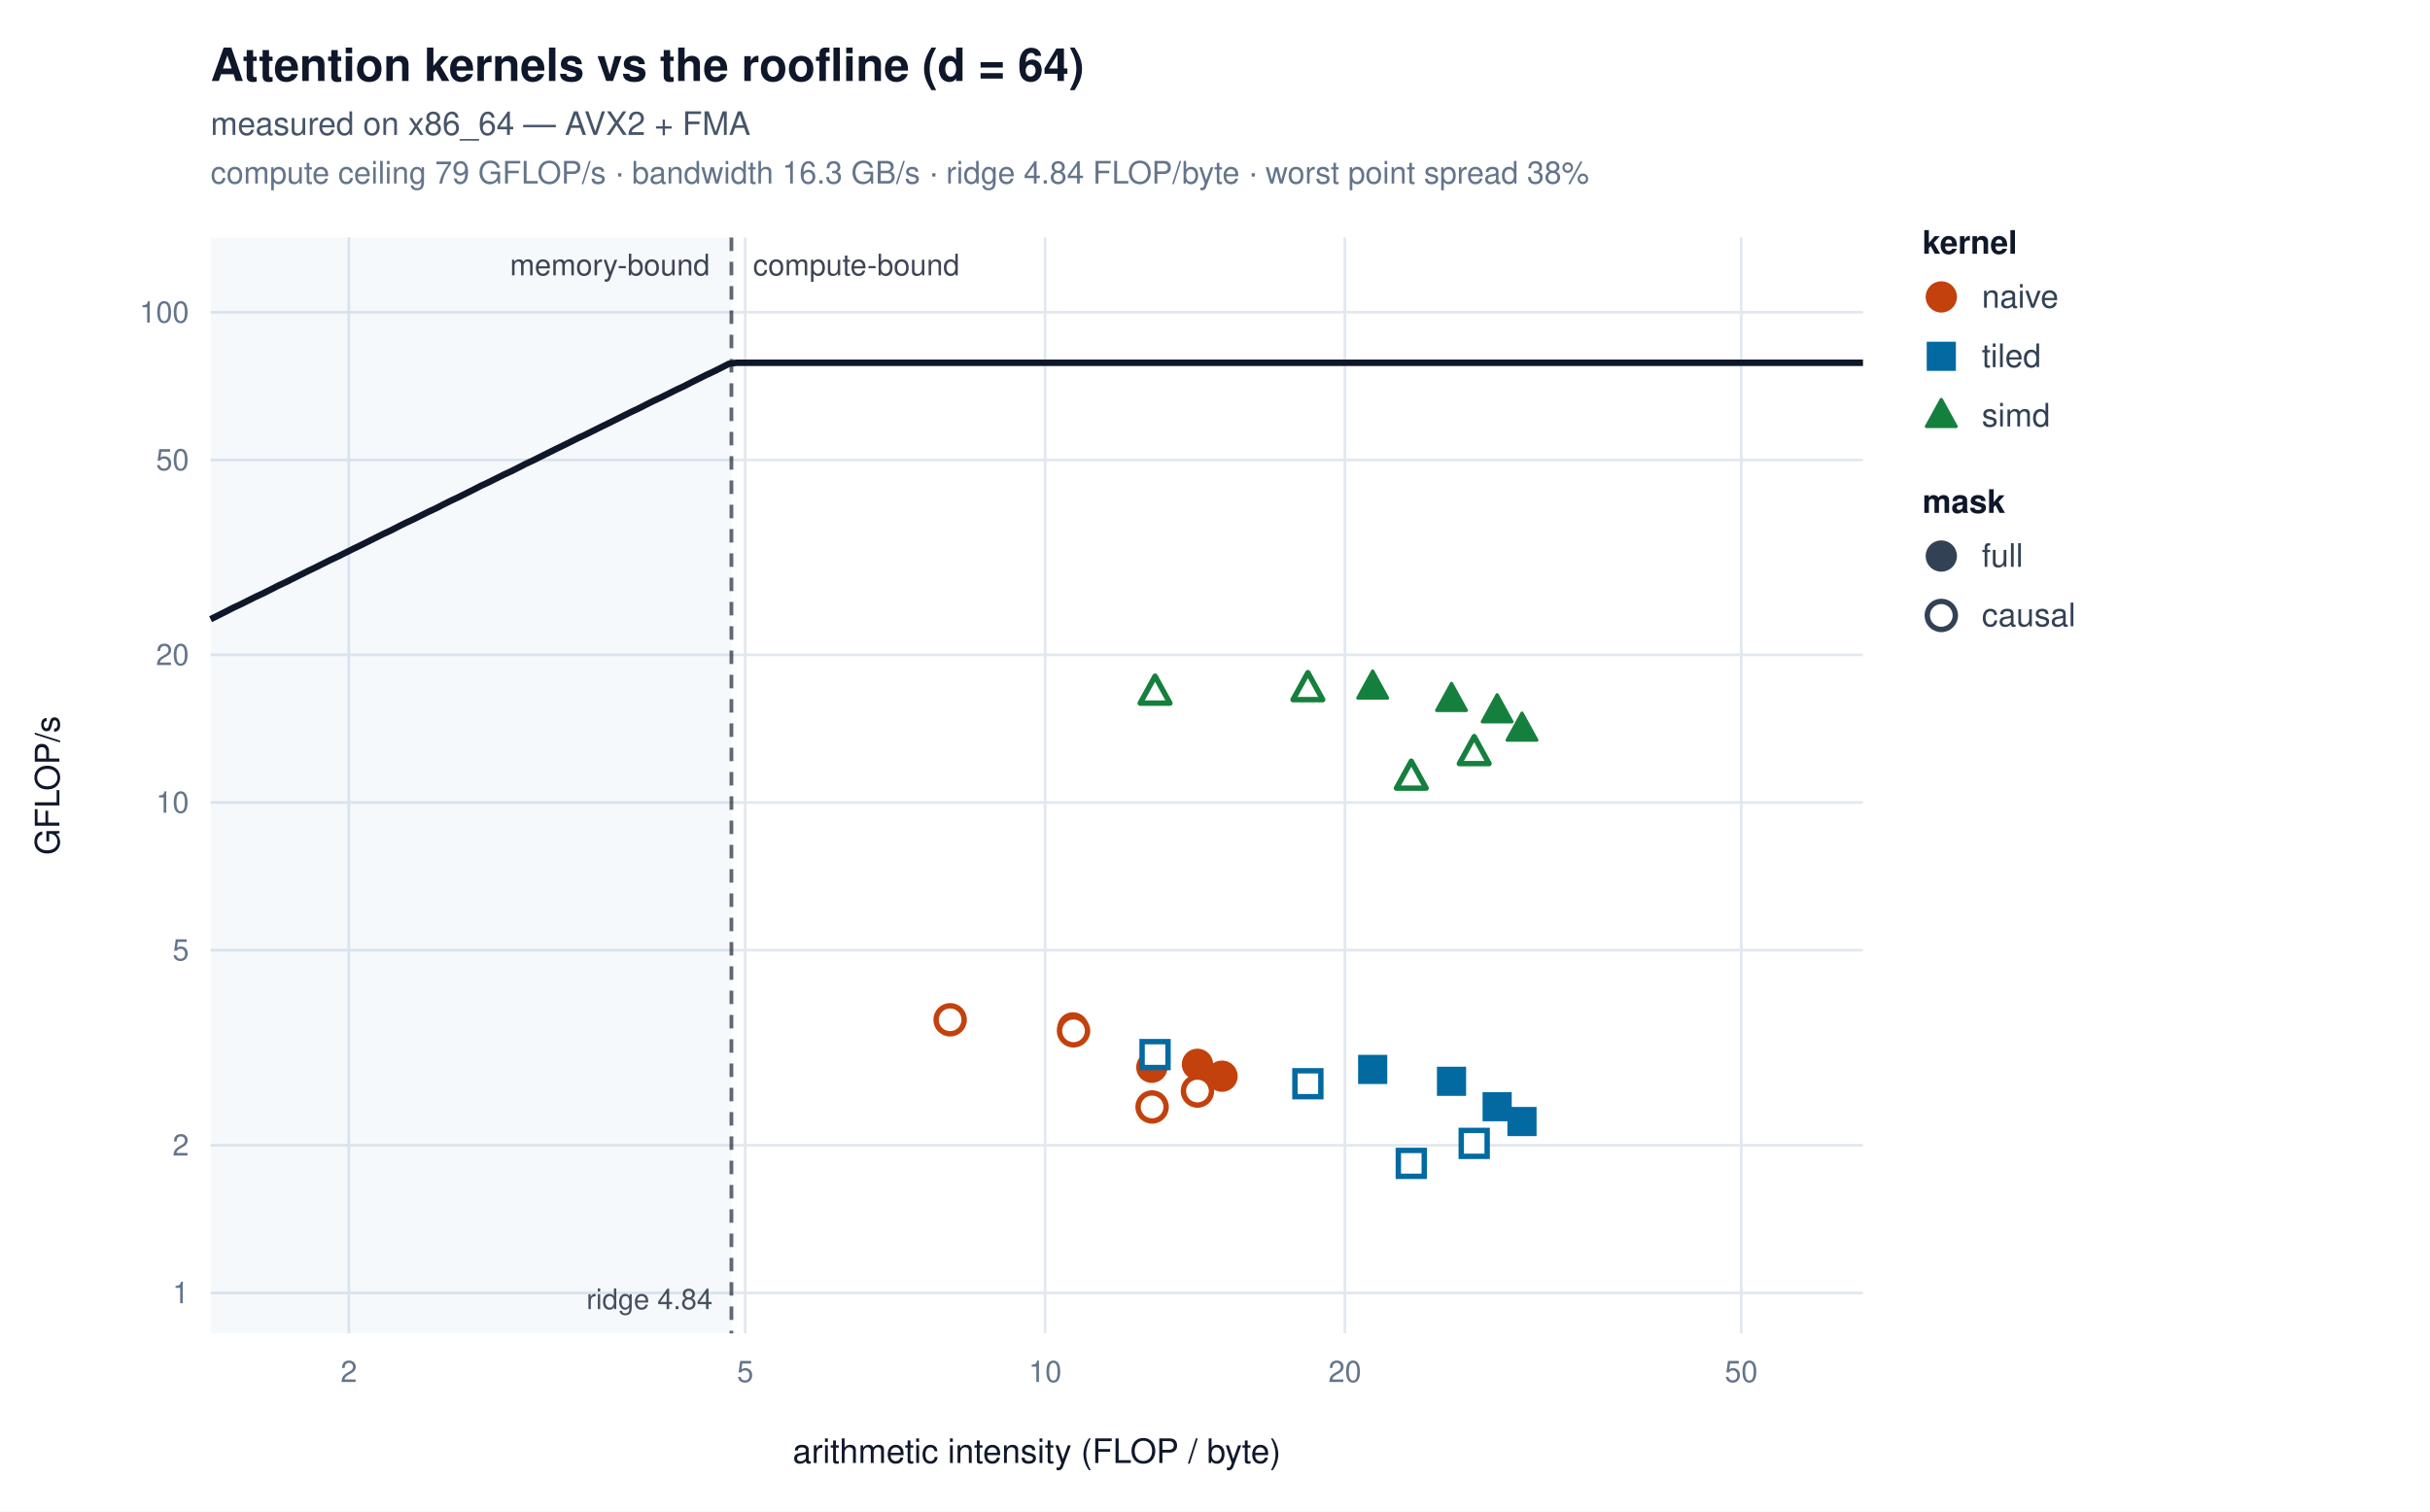
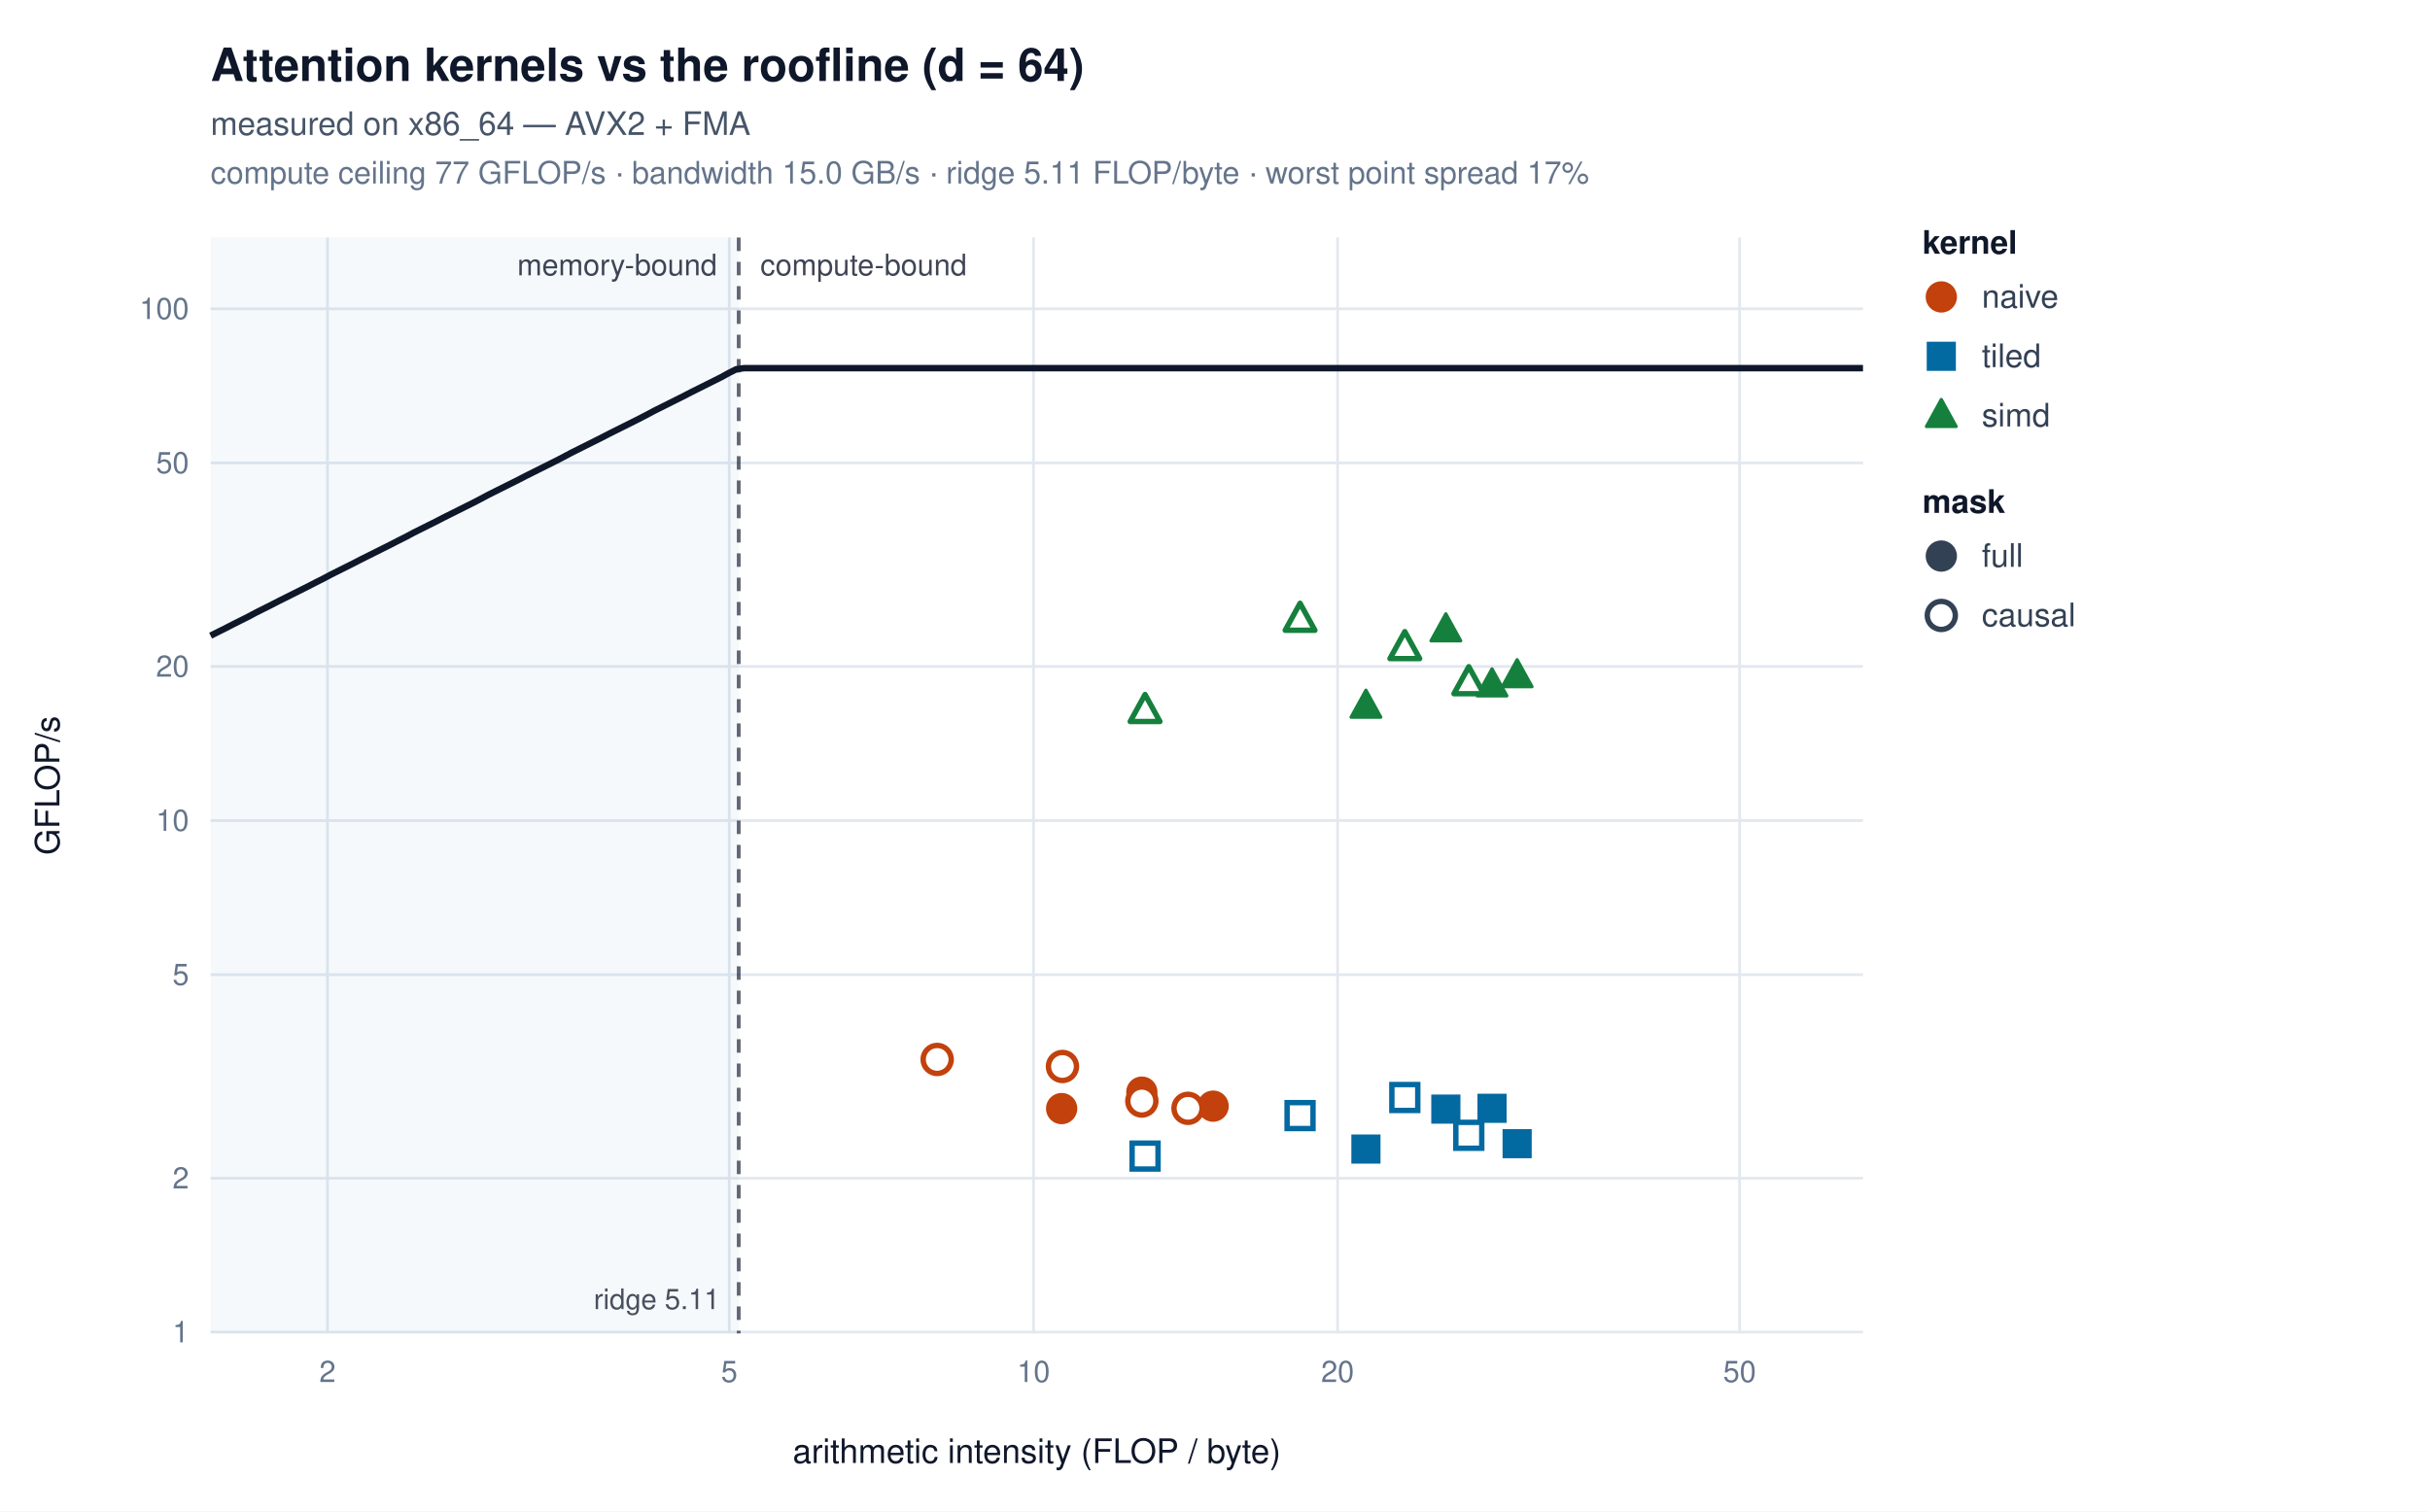
<svg xmlns="http://www.w3.org/2000/svg" viewBox="0 0 900 560" width="900" height="560" font-family="-apple-system, BlinkMacSystemFont, 'Segoe UI', Helvetica, Arial, sans-serif">
  <rect width="900" height="560" fill="#ffffff" />
  <text x="78" y="30" font-size="17" font-weight="600" fill="#0f172a">Attention kernels vs the roofline (d = 64)</text>
  <text x="78" y="50" font-size="12" fill="#475569">measured on x86_64 — AVX2 + FMA</text>
-   <text x="78" y="68" font-size="11.5" fill="#64748b">compute ceiling 79 GFLOP/s  ·  bandwidth 16.3 GB/s  ·  ridge 4.84 FLOP/byte  ·  worst point spread 38%</text>
-   <line x1="129.2" y1="88.0" x2="129.2" y2="494.0" stroke="#e2e8f0" stroke-width="1" />
-   <text x="129.2" y="512.0" font-size="11" fill="#64748b" text-anchor="middle">2</text>
-   <line x1="276.0" y1="88.0" x2="276.0" y2="494.0" stroke="#e2e8f0" stroke-width="1" />
-   <text x="276.0" y="512.0" font-size="11" fill="#64748b" text-anchor="middle">5</text>
-   <line x1="387.1" y1="88.0" x2="387.1" y2="494.0" stroke="#e2e8f0" stroke-width="1" />
-   <text x="387.1" y="512.0" font-size="11" fill="#64748b" text-anchor="middle">10</text>
-   <line x1="498.1" y1="88.0" x2="498.1" y2="494.0" stroke="#e2e8f0" stroke-width="1" />
-   <text x="498.1" y="512.0" font-size="11" fill="#64748b" text-anchor="middle">20</text>
-   <line x1="644.9" y1="88.0" x2="644.9" y2="494.0" stroke="#e2e8f0" stroke-width="1" />
-   <text x="644.9" y="512.0" font-size="11" fill="#64748b" text-anchor="middle">50</text>
-   <line x1="78.0" y1="479.0" x2="690.0" y2="479.0" stroke="#e2e8f0" stroke-width="1" />
-   <text x="70.0" y="482.8" font-size="11" fill="#64748b" text-anchor="end">1</text>
-   <line x1="78.0" y1="424.3" x2="690.0" y2="424.3" stroke="#e2e8f0" stroke-width="1" />
-   <text x="70.0" y="428.1" font-size="11" fill="#64748b" text-anchor="end">2</text>
-   <line x1="78.0" y1="352.0" x2="690.0" y2="352.0" stroke="#e2e8f0" stroke-width="1" />
-   <text x="70.0" y="355.8" font-size="11" fill="#64748b" text-anchor="end">5</text>
-   <line x1="78.0" y1="297.3" x2="690.0" y2="297.3" stroke="#e2e8f0" stroke-width="1" />
-   <text x="70.0" y="301.1" font-size="11" fill="#64748b" text-anchor="end">10</text>
-   <line x1="78.0" y1="242.6" x2="690.0" y2="242.6" stroke="#e2e8f0" stroke-width="1" />
-   <text x="70.0" y="246.4" font-size="11" fill="#64748b" text-anchor="end">20</text>
-   <line x1="78.0" y1="170.4" x2="690.0" y2="170.4" stroke="#e2e8f0" stroke-width="1" />
-   <text x="70.0" y="174.2" font-size="11" fill="#64748b" text-anchor="end">50</text>
-   <line x1="78.0" y1="115.7" x2="690.0" y2="115.7" stroke="#e2e8f0" stroke-width="1" />
-   <text x="70.0" y="119.5" font-size="11" fill="#64748b" text-anchor="end">100</text>
-   <rect x="78.0" y="88.0" width="192.9" height="406.0" fill="#0369a1" opacity="0.04" />
-   <polyline points="78.0,229.4 80.8,228.0 83.6,226.6 86.3,225.2 89.1,223.9 91.9,222.5 94.7,221.1 97.5,219.8 100.3,218.4 103.0,217.0 105.8,215.7 108.6,214.3 111.4,212.9 114.2,211.5 116.9,210.2 119.7,208.8 122.5,207.4 125.3,206.1 128.1,204.7 130.9,203.3 133.6,202.0 136.4,200.6 139.2,199.2 142.0,197.8 144.8,196.5 147.5,195.1 150.3,193.7 153.1,192.4 155.9,191.0 158.7,189.6 161.5,188.3 164.2,186.9 167.0,185.5 169.8,184.2 172.6,182.8 175.4,181.4 178.1,180.0 180.9,178.7 183.7,177.3 186.5,175.9 189.3,174.6 192.1,173.2 194.8,171.8 197.6,170.5 200.4,169.1 203.2,167.7 206.0,166.3 208.7,165.0 211.5,163.6 214.3,162.2 217.1,160.9 219.9,159.5 222.7,158.1 225.4,156.8 228.2,155.4 231.0,154.0 233.8,152.6 236.6,151.3 239.3,149.9 242.1,148.5 244.9,147.2 247.7,145.8 250.5,144.4 253.3,143.1 256.0,141.7 258.8,140.3 261.6,138.9 264.4,137.6 267.2,136.2 269.9,134.8 272.7,134.4 275.5,134.4 278.3,134.4 281.1,134.4 283.9,134.4 286.6,134.4 289.4,134.4 292.2,134.4 295.0,134.4 297.8,134.4 300.5,134.4 303.3,134.4 306.1,134.4 308.9,134.4 311.7,134.4 314.5,134.4 317.2,134.4 320.0,134.4 322.8,134.4 325.6,134.4 328.4,134.4 331.1,134.4 333.9,134.4 336.7,134.4 339.5,134.4 342.3,134.4 345.1,134.4 347.8,134.4 350.6,134.4 353.4,134.4 356.2,134.4 359.0,134.4 361.7,134.4 364.5,134.4 367.3,134.4 370.1,134.4 372.9,134.4 375.7,134.4 378.4,134.4 381.2,134.4 384.0,134.4 386.8,134.4 389.6,134.4 392.3,134.4 395.1,134.4 397.9,134.4 400.7,134.4 403.5,134.4 406.3,134.4 409.0,134.4 411.8,134.4 414.6,134.4 417.4,134.4 420.2,134.4 422.9,134.4 425.7,134.4 428.5,134.4 431.3,134.4 434.1,134.4 436.9,134.4 439.6,134.4 442.4,134.4 445.2,134.4 448.0,134.4 450.8,134.4 453.5,134.4 456.3,134.4 459.1,134.4 461.9,134.4 464.7,134.4 467.5,134.4 470.2,134.4 473.0,134.4 475.8,134.4 478.6,134.4 481.4,134.4 484.1,134.4 486.9,134.4 489.7,134.4 492.5,134.4 495.3,134.4 498.1,134.4 500.8,134.4 503.6,134.4 506.4,134.4 509.2,134.4 512.0,134.4 514.7,134.4 517.5,134.4 520.3,134.4 523.1,134.4 525.9,134.4 528.7,134.4 531.4,134.4 534.2,134.4 537.0,134.4 539.8,134.4 542.6,134.4 545.3,134.4 548.1,134.4 550.9,134.4 553.7,134.4 556.5,134.4 559.3,134.4 562.0,134.4 564.8,134.4 567.6,134.4 570.4,134.4 573.2,134.4 575.9,134.4 578.7,134.4 581.5,134.4 584.3,134.4 587.1,134.4 589.9,134.4 592.6,134.4 595.4,134.4 598.2,134.4 601.0,134.4 603.8,134.4 606.5,134.4 609.3,134.4 612.1,134.4 614.9,134.4 617.7,134.4 620.5,134.4 623.2,134.4 626.0,134.4 628.8,134.4 631.6,134.4 634.4,134.4 637.1,134.4 639.9,134.4 642.7,134.4 645.5,134.4 648.3,134.4 651.1,134.4 653.8,134.4 656.6,134.4 659.4,134.4 662.2,134.4 665.0,134.4 667.7,134.4 670.5,134.4 673.3,134.4 676.1,134.4 678.9,134.4 681.7,134.4 684.4,134.4 687.2,134.4 690.0,134.4" fill="none" stroke="#0f172a" stroke-width="2.4" stroke-linejoin="round" />
-   <line x1="270.9" y1="88.0" x2="270.9" y2="494.0" stroke="#0f172a" stroke-width="1.4" stroke-dasharray="5 4" opacity="0.65" />
-   <text x="262.9" y="102.0" font-size="11" fill="#0f172a" text-anchor="end" opacity="0.8">memory-bound</text>
-   <text x="278.9" y="102.0" font-size="11" fill="#0f172a" opacity="0.8">compute-bound</text>
-   <text x="263.9" y="485.0" font-size="10.5" fill="#0f172a" text-anchor="end" opacity="0.75">ridge 4.84</text>
-   <circle cx="397.4" cy="380.8" r="5.2" fill="#c2410c" stroke="#c2410c" stroke-width="1.2" />
-   <rect x="503.6" y="391.4" width="9.6" height="9.6" fill="#0369a1" stroke="#0369a1" stroke-width="1.2" />
-   <polygon points="508.4,248.6 513.9,258.6 502.9,258.6" fill="#15803d" stroke="#15803d" stroke-width="1.2" stroke-linejoin="round" />
-   <circle cx="426.6" cy="395.4" r="5.2" fill="#c2410c" stroke="#c2410c" stroke-width="1.2" />
-   <rect x="532.8" y="395.8" width="9.6" height="9.6" fill="#0369a1" stroke="#0369a1" stroke-width="1.2" />
-   <polygon points="537.6,253.2 543.1,263.2 532.1,263.2" fill="#15803d" stroke="#15803d" stroke-width="1.2" stroke-linejoin="round" />
-   <circle cx="443.5" cy="394.3" r="5.2" fill="#c2410c" stroke="#c2410c" stroke-width="1.2" />
-   <rect x="549.7" y="405.2" width="9.6" height="9.6" fill="#0369a1" stroke="#0369a1" stroke-width="1.2" />
-   <polygon points="554.5,257.4 560.0,267.4 549.0,267.4" fill="#15803d" stroke="#15803d" stroke-width="1.2" stroke-linejoin="round" />
-   <circle cx="452.6" cy="398.7" r="5.2" fill="#c2410c" stroke="#c2410c" stroke-width="1.2" />
-   <rect x="558.9" y="410.7" width="9.6" height="9.6" fill="#0369a1" stroke="#0369a1" stroke-width="1.2" />
-   <polygon points="563.7,264.2 569.2,274.2 558.2,274.2" fill="#15803d" stroke="#15803d" stroke-width="1.2" stroke-linejoin="round" />
-   <circle cx="351.9" cy="377.8" r="5.2" fill="#ffffff" stroke="#c2410c" stroke-width="2" />
-   <rect x="423.0" y="385.9" width="9.6" height="9.6" fill="#ffffff" stroke="#0369a1" stroke-width="2" />
-   <polygon points="427.8,250.5 433.3,260.5 422.3,260.5" fill="#ffffff" stroke="#15803d" stroke-width="2" stroke-linejoin="round" />
-   <circle cx="397.6" cy="381.9" r="5.2" fill="#ffffff" stroke="#c2410c" stroke-width="2" />
-   <rect x="479.6" y="396.7" width="9.6" height="9.6" fill="#ffffff" stroke="#0369a1" stroke-width="2" />
-   <polygon points="484.4,249.2 489.9,259.2 478.9,259.2" fill="#ffffff" stroke="#15803d" stroke-width="2" stroke-linejoin="round" />
-   <circle cx="426.7" cy="410.1" r="5.2" fill="#ffffff" stroke="#c2410c" stroke-width="2" />
-   <rect x="517.9" y="426.2" width="9.6" height="9.6" fill="#ffffff" stroke="#0369a1" stroke-width="2" />
-   <polygon points="522.7,282.0 528.2,292.0 517.2,292.0" fill="#ffffff" stroke="#15803d" stroke-width="2" stroke-linejoin="round" />
-   <circle cx="443.5" cy="404.2" r="5.2" fill="#ffffff" stroke="#c2410c" stroke-width="2" />
-   <rect x="541.2" y="418.8" width="9.6" height="9.6" fill="#ffffff" stroke="#0369a1" stroke-width="2" />
-   <polygon points="546.0,272.9 551.5,282.9 540.5,282.9" fill="#ffffff" stroke="#15803d" stroke-width="2" stroke-linejoin="round" />
+   <text x="78" y="68" font-size="11.5" fill="#64748b">compute ceiling 77 GFLOP/s  ·  bandwidth 15.0 GB/s  ·  ridge 5.11 FLOP/byte  ·  worst point spread 17%</text>
+   <line x1="121.3" y1="88.0" x2="121.3" y2="494.0" stroke="#e2e8f0" stroke-width="1" />
+   <text x="121.3" y="512.0" font-size="11" fill="#64748b" text-anchor="middle">2</text>
+   <line x1="270.1" y1="88.0" x2="270.1" y2="494.0" stroke="#e2e8f0" stroke-width="1" />
+   <text x="270.1" y="512.0" font-size="11" fill="#64748b" text-anchor="middle">5</text>
+   <line x1="382.8" y1="88.0" x2="382.8" y2="494.0" stroke="#e2e8f0" stroke-width="1" />
+   <text x="382.8" y="512.0" font-size="11" fill="#64748b" text-anchor="middle">10</text>
+   <line x1="495.4" y1="88.0" x2="495.4" y2="494.0" stroke="#e2e8f0" stroke-width="1" />
+   <text x="495.4" y="512.0" font-size="11" fill="#64748b" text-anchor="middle">20</text>
+   <line x1="644.3" y1="88.0" x2="644.3" y2="494.0" stroke="#e2e8f0" stroke-width="1" />
+   <text x="644.3" y="512.0" font-size="11" fill="#64748b" text-anchor="middle">50</text>
+   <line x1="78.0" y1="493.5" x2="690.0" y2="493.5" stroke="#e2e8f0" stroke-width="1" />
+   <text x="70.0" y="497.3" font-size="11" fill="#64748b" text-anchor="end">1</text>
+   <line x1="78.0" y1="436.5" x2="690.0" y2="436.5" stroke="#e2e8f0" stroke-width="1" />
+   <text x="70.0" y="440.3" font-size="11" fill="#64748b" text-anchor="end">2</text>
+   <line x1="78.0" y1="361.1" x2="690.0" y2="361.1" stroke="#e2e8f0" stroke-width="1" />
+   <text x="70.0" y="364.9" font-size="11" fill="#64748b" text-anchor="end">5</text>
+   <line x1="78.0" y1="304.0" x2="690.0" y2="304.0" stroke="#e2e8f0" stroke-width="1" />
+   <text x="70.0" y="307.8" font-size="11" fill="#64748b" text-anchor="end">10</text>
+   <line x1="78.0" y1="246.9" x2="690.0" y2="246.9" stroke="#e2e8f0" stroke-width="1" />
+   <text x="70.0" y="250.7" font-size="11" fill="#64748b" text-anchor="end">20</text>
+   <line x1="78.0" y1="171.5" x2="690.0" y2="171.5" stroke="#e2e8f0" stroke-width="1" />
+   <text x="70.0" y="175.3" font-size="11" fill="#64748b" text-anchor="end">50</text>
+   <line x1="78.0" y1="114.4" x2="690.0" y2="114.4" stroke="#e2e8f0" stroke-width="1" />
+   <text x="70.0" y="118.2" font-size="11" fill="#64748b" text-anchor="end">100</text>
+   <rect x="78.0" y="88.0" width="195.6" height="406.0" fill="#0369a1" opacity="0.04" />
+   <polyline points="78.0,235.5 80.8,234.1 83.6,232.7 86.3,231.3 89.1,229.9 91.9,228.5 94.7,227.0 97.5,225.6 100.3,224.2 103.0,222.8 105.8,221.4 108.6,220.0 111.4,218.6 114.2,217.2 116.9,215.8 119.7,214.4 122.5,212.9 125.3,211.5 128.1,210.1 130.9,208.7 133.6,207.3 136.4,205.9 139.2,204.5 142.0,203.1 144.8,201.7 147.5,200.3 150.3,198.9 153.1,197.4 155.9,196.0 158.7,194.6 161.5,193.2 164.2,191.8 167.0,190.4 169.8,189.0 172.6,187.6 175.4,186.2 178.1,184.8 180.9,183.3 183.7,181.9 186.5,180.5 189.3,179.1 192.1,177.7 194.8,176.3 197.6,174.9 200.4,173.5 203.2,172.1 206.0,170.7 208.7,169.3 211.5,167.8 214.3,166.4 217.1,165.0 219.9,163.6 222.7,162.2 225.4,160.8 228.2,159.4 231.0,158.0 233.8,156.6 236.6,155.2 239.3,153.8 242.1,152.3 244.9,150.9 247.7,149.5 250.5,148.1 253.3,146.7 256.0,145.3 258.8,143.9 261.6,142.5 264.4,141.1 267.2,139.7 269.9,138.2 272.7,136.8 275.5,136.4 278.3,136.4 281.1,136.4 283.9,136.4 286.6,136.4 289.4,136.4 292.2,136.4 295.0,136.4 297.8,136.4 300.5,136.4 303.3,136.4 306.1,136.4 308.9,136.4 311.7,136.4 314.5,136.4 317.2,136.4 320.0,136.4 322.8,136.4 325.6,136.4 328.4,136.4 331.1,136.4 333.9,136.4 336.7,136.4 339.5,136.4 342.3,136.4 345.1,136.4 347.8,136.4 350.6,136.4 353.4,136.4 356.2,136.4 359.0,136.4 361.7,136.4 364.5,136.4 367.3,136.4 370.1,136.4 372.9,136.4 375.7,136.4 378.4,136.4 381.2,136.4 384.0,136.4 386.8,136.4 389.6,136.4 392.3,136.4 395.1,136.4 397.9,136.4 400.7,136.4 403.5,136.4 406.3,136.4 409.0,136.4 411.8,136.4 414.6,136.4 417.4,136.4 420.2,136.4 422.9,136.4 425.7,136.4 428.5,136.4 431.3,136.4 434.1,136.4 436.9,136.4 439.6,136.4 442.4,136.4 445.2,136.4 448.0,136.4 450.8,136.4 453.5,136.4 456.3,136.4 459.1,136.4 461.9,136.4 464.7,136.4 467.5,136.4 470.2,136.4 473.0,136.4 475.8,136.4 478.6,136.4 481.4,136.4 484.1,136.4 486.9,136.4 489.7,136.4 492.5,136.4 495.3,136.4 498.1,136.4 500.8,136.4 503.6,136.4 506.4,136.4 509.2,136.4 512.0,136.4 514.7,136.4 517.5,136.4 520.3,136.4 523.1,136.4 525.9,136.4 528.7,136.4 531.4,136.4 534.2,136.4 537.0,136.4 539.8,136.4 542.6,136.4 545.3,136.4 548.1,136.4 550.9,136.4 553.7,136.4 556.5,136.4 559.3,136.4 562.0,136.4 564.8,136.4 567.6,136.4 570.4,136.4 573.2,136.4 575.9,136.4 578.7,136.4 581.5,136.4 584.3,136.4 587.1,136.4 589.9,136.4 592.6,136.4 595.4,136.4 598.2,136.4 601.0,136.4 603.8,136.4 606.5,136.4 609.3,136.4 612.1,136.4 614.9,136.4 617.7,136.4 620.5,136.4 623.2,136.4 626.0,136.4 628.8,136.4 631.6,136.4 634.4,136.4 637.1,136.4 639.9,136.4 642.7,136.4 645.5,136.4 648.3,136.4 651.1,136.4 653.8,136.4 656.6,136.4 659.4,136.4 662.2,136.4 665.0,136.4 667.7,136.4 670.5,136.4 673.3,136.4 676.1,136.4 678.9,136.4 681.7,136.4 684.4,136.4 687.2,136.4 690.0,136.4" fill="none" stroke="#0f172a" stroke-width="2.4" stroke-linejoin="round" />
+   <line x1="273.6" y1="88.0" x2="273.6" y2="494.0" stroke="#0f172a" stroke-width="1.4" stroke-dasharray="5 4" opacity="0.65" />
+   <text x="265.6" y="102.0" font-size="11" fill="#0f172a" text-anchor="end" opacity="0.8">memory-bound</text>
+   <text x="281.6" y="102.0" font-size="11" fill="#0f172a" opacity="0.8">compute-bound</text>
+   <text x="266.6" y="485.0" font-size="10.5" fill="#0f172a" text-anchor="end" opacity="0.75">ridge 5.11</text>
+   <circle cx="393.2" cy="410.7" r="5.2" fill="#c2410c" stroke="#c2410c" stroke-width="1.2" />
+   <rect x="501.1" y="420.9" width="9.6" height="9.6" fill="#0369a1" stroke="#0369a1" stroke-width="1.2" />
+   <polygon points="505.9,255.7 511.4,265.7 500.4,265.7" fill="#15803d" stroke="#15803d" stroke-width="1.2" stroke-linejoin="round" />
+   <circle cx="347.1" cy="392.5" r="5.2" fill="#ffffff" stroke="#c2410c" stroke-width="2" />
+   <rect x="419.3" y="423.5" width="9.6" height="9.6" fill="#ffffff" stroke="#0369a1" stroke-width="2" />
+   <polygon points="424.1,257.3 429.6,267.3 418.6,267.3" fill="#ffffff" stroke="#15803d" stroke-width="2" stroke-linejoin="round" />
+   <circle cx="422.9" cy="404.6" r="5.2" fill="#c2410c" stroke="#c2410c" stroke-width="1.2" />
+   <rect x="530.7" y="406.1" width="9.6" height="9.6" fill="#0369a1" stroke="#0369a1" stroke-width="1.2" />
+   <polygon points="535.5,227.4 541.0,237.4 530.0,237.4" fill="#15803d" stroke="#15803d" stroke-width="1.2" stroke-linejoin="round" />
+   <circle cx="393.5" cy="395.1" r="5.2" fill="#ffffff" stroke="#c2410c" stroke-width="2" />
+   <rect x="476.7" y="408.5" width="9.6" height="9.6" fill="#ffffff" stroke="#0369a1" stroke-width="2" />
+   <polygon points="481.5,223.5 487.0,233.5 476.0,233.5" fill="#ffffff" stroke="#15803d" stroke-width="2" stroke-linejoin="round" />
+   <circle cx="440.0" cy="410.7" r="5.2" fill="#c2410c" stroke="#c2410c" stroke-width="1.2" />
+   <rect x="547.8" y="405.8" width="9.6" height="9.6" fill="#0369a1" stroke="#0369a1" stroke-width="1.2" />
+   <polygon points="552.6,247.8 558.1,257.8 547.1,257.8" fill="#15803d" stroke="#15803d" stroke-width="1.2" stroke-linejoin="round" />
+   <circle cx="422.9" cy="407.9" r="5.2" fill="#ffffff" stroke="#c2410c" stroke-width="2" />
+   <rect x="515.5" y="401.8" width="9.6" height="9.6" fill="#ffffff" stroke="#0369a1" stroke-width="2" />
+   <polygon points="520.3,234.0 525.8,244.0 514.8,244.0" fill="#ffffff" stroke="#15803d" stroke-width="2" stroke-linejoin="round" />
+   <circle cx="449.3" cy="409.8" r="5.2" fill="#c2410c" stroke="#c2410c" stroke-width="1.2" />
+   <rect x="557.1" y="418.9" width="9.6" height="9.6" fill="#0369a1" stroke="#0369a1" stroke-width="1.2" />
+   <polygon points="561.9,244.4 567.4,254.4 556.4,254.4" fill="#15803d" stroke="#15803d" stroke-width="1.2" stroke-linejoin="round" />
+   <circle cx="440.0" cy="410.6" r="5.2" fill="#ffffff" stroke="#c2410c" stroke-width="2" />
+   <rect x="539.2" y="415.8" width="9.6" height="9.6" fill="#ffffff" stroke="#0369a1" stroke-width="2" />
+   <polygon points="544.0,247.0 549.5,257.0 538.5,257.0" fill="#ffffff" stroke="#15803d" stroke-width="2" stroke-linejoin="round" />
  <text x="384.0" y="542.0" font-size="12.5" fill="#0f172a" text-anchor="middle">arithmetic intensity (FLOP / byte)</text>
  <text transform="translate(22,291.0) rotate(-90)" font-size="12.5" fill="#0f172a" text-anchor="middle">GFLOP/s</text>
  <text x="712.0" y="94.0" font-size="12" font-weight="600" fill="#0f172a">kernel</text>
  <circle cx="719.0" cy="110.0" r="5.2" fill="#c2410c" stroke="#c2410c" stroke-width="1.2" />
  <text x="734.0" y="114.0" font-size="12" fill="#334155">naive</text>
  <rect x="714.2" y="127.2" width="9.6" height="9.6" fill="#0369a1" stroke="#0369a1" stroke-width="1.2" />
  <text x="734.0" y="136.0" font-size="12" fill="#334155">tiled</text>
  <polygon points="719.0,148.0 724.5,158.0 713.5,158.0" fill="#15803d" stroke="#15803d" stroke-width="1.2" stroke-linejoin="round" />
  <text x="734.0" y="158.0" font-size="12" fill="#334155">simd</text>
  <text x="712.0" y="190.0" font-size="12" font-weight="600" fill="#0f172a">mask</text>
  <circle cx="719.0" cy="206.0" r="5.2" fill="#334155" stroke="#334155" stroke-width="1.2" />
  <text x="734.0" y="210.0" font-size="12" fill="#334155">full</text>
  <circle cx="719.0" cy="228.0" r="5.2" fill="#ffffff" stroke="#334155" stroke-width="2" />
  <text x="734.0" y="232.0" font-size="12" fill="#334155">causal</text>
</svg>
